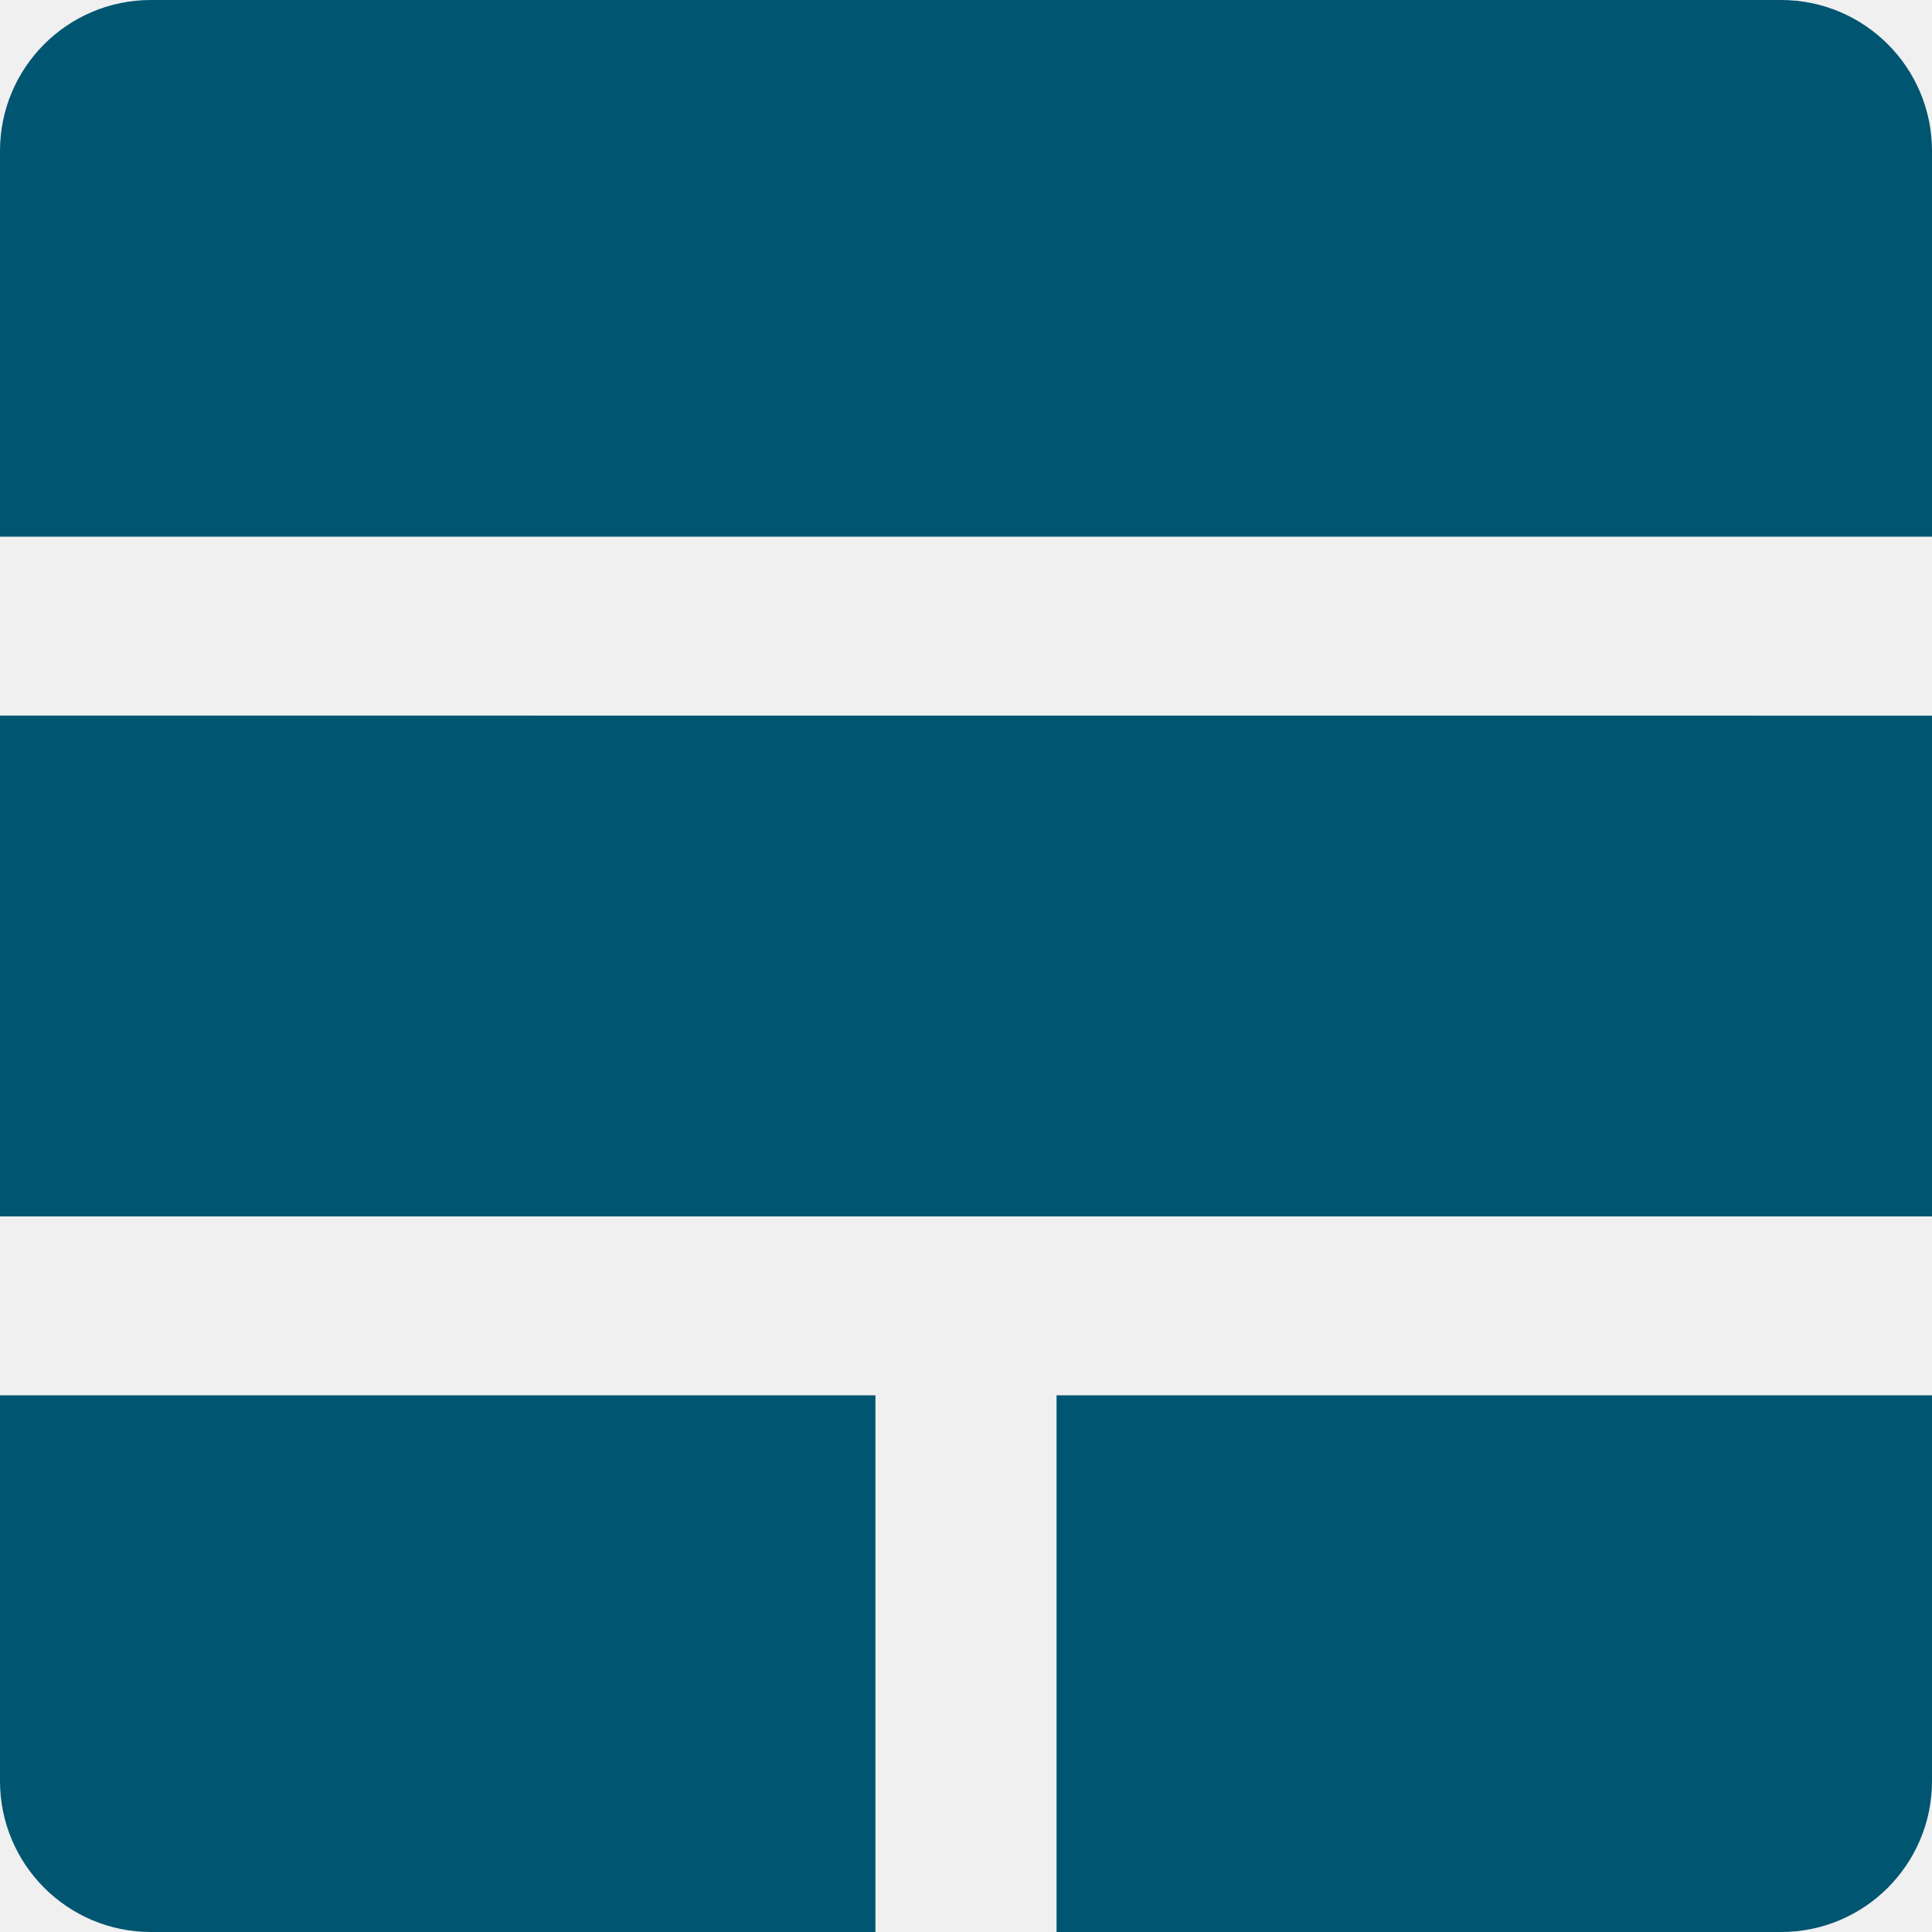
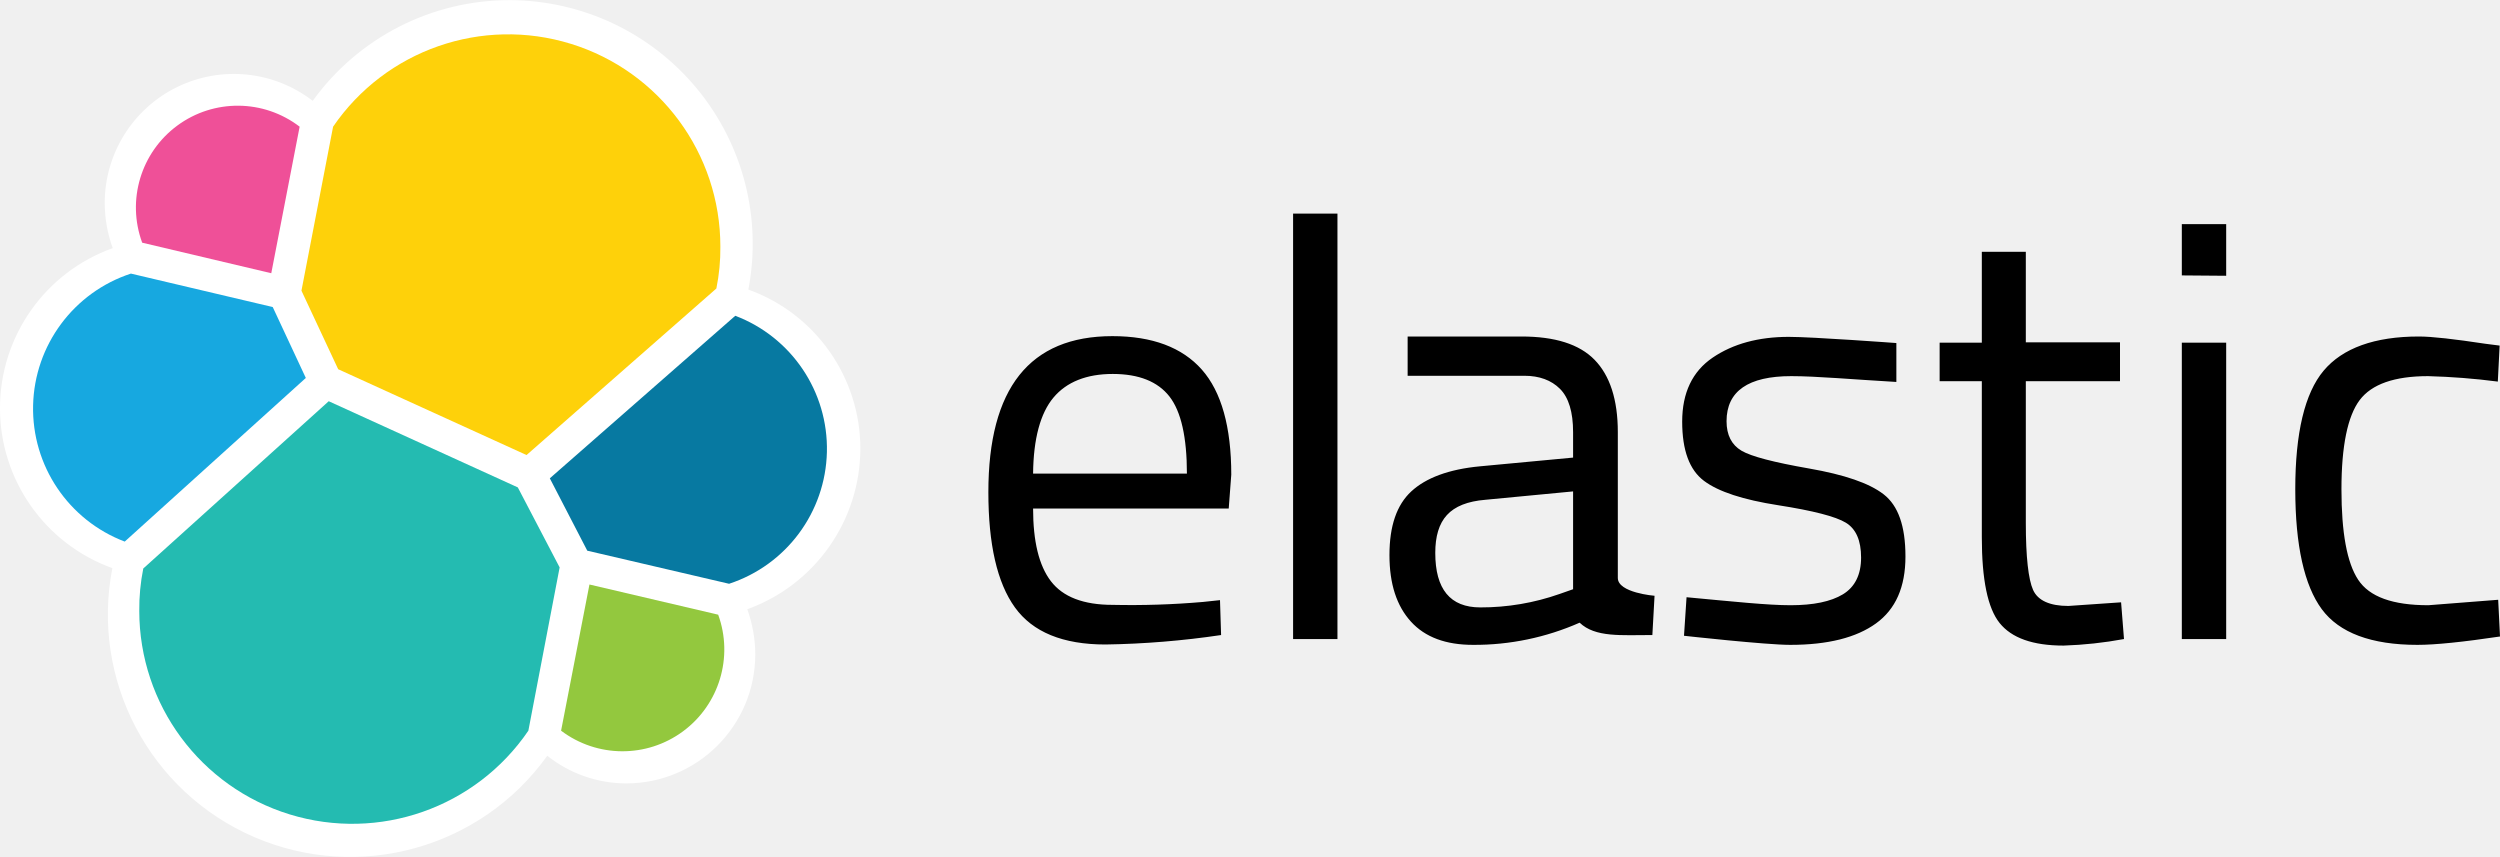
- <svg xmlns="http://www.w3.org/2000/svg" fill="#005571" role="img" viewBox="0 0 24 24">
-   <path d="M1.875 0C.839 0 0 .84 0 1.875v4.792h24V1.875C24 .839 23.16 0 22.125 0zM0 8.889v6.222h24V8.89zm0 8.444v4.792C0 23.161.84 24 1.875 24h9v-6.667zm13.125 0V24h9C23.161 24 24 23.16 24 22.125v-4.792z" />
+ <svg xmlns="http://www.w3.org/2000/svg" viewBox="0 0 687.5 235.6" width="2500" height="857">
+   <path d="M236.6 123.5a46.54 46.54 0 0 0-30.8-43.9A67 67 0 0 0 140.2 0 66.72 66.72 0 0 0 86 27.7a35.5 35.5 0 0 0-57.2 28.1A36.77 36.77 0 0 0 31 68.2a46.75 46.75 0 0 0-.1 88 66.66 66.66 0 0 0 119.6 51.6 35 35 0 0 0 21.7 7.6 35.51 35.51 0 0 0 35.5-35.5 36.77 36.77 0 0 0-2.2-12.4 47.08 47.08 0 0 0 31.1-44" fill="#fff" />
+   <path d="M93 101.5l51.8 23.6L197 79.3a54.71 54.71 0 0 0 1.1-11.5 58.35 58.35 0 0 0-106.5-33l-8.7 45.1L93 101.5z" fill="#fed10a" />
+   <path d="M39.4 156.3a56.62 56.62 0 0 0-1.1 11.7 58.58 58.58 0 0 0 107 32.9l8.6-44.9-11.5-22-52-23.7z" fill="#24bbb1" />
+   <path d="M39.1 66.7l35.5 8.4 7.8-40.3a28 28 0 0 0-43.3 31.9" fill="#ef5098" />
+   <path d="M36 75.2a39.1 39.1 0 0 0-1.7 73.7l49.8-45L75 84.4z" fill="#17a8e0" />
+   <path d="M154.3 200.9a28 28 0 0 0 43.2-31.9l-35.4-8.3z" fill="#93c83e" />
+   <path d="M161.5 151.4l39 9.1a39.1 39.1 0 0 0 1.7-73.7l-51 44.7z" fill="#0779a1" />
+   <path d="M330.8 165.5l4.7-.5.3 9.6a240.62 240.62 0 0 1-31.8 2.6q-17.55 0-24.9-10.2c-4.9-6.8-7.3-17.4-7.3-31.7q0-42.9 34.1-42.9c11 0 19.2 3.1 24.6 9.2s8.1 15.8 8.1 28.9l-.7 9.3h-53.8c0 9 1.6 15.7 4.9 20s8.9 6.5 17 6.5a230 230 0 0 0 24.8-.8zm-4.4-35.3c0-10-1.6-17.1-4.8-21.2s-8.4-6.2-15.6-6.2-12.7 2.2-16.3 6.5-5.5 11.3-5.6 20.9h42.3zm29.2 45.5v-117h12.2v117h-12.2zm89.3-56.9v40.1c0 4.1 10.1 4.9 10.1 4.9l-.6 10.8c-8.6 0-15.7.7-20-3.4a71.68 71.68 0 0 1-29.3 6.1c-7.5 0-13.2-2.1-17.1-6.4s-5.9-10.3-5.9-18.3 2-13.8 6-17.5 10.3-6.1 18.9-6.9l25.6-2.4v-7c0-5.5-1.2-9.5-3.6-11.9s-5.7-3.6-9.8-3.6h-32.1V92.5h31.3c9.2 0 15.9 2.1 20.1 6.4s6.4 10.9 6.4 19.9zM394.7 152c0 10 4.1 15 12.4 15a65.27 65.27 0 0 0 21.8-3.7l3.7-1.3v-26.9l-24.1 2.3c-4.9.4-8.4 1.8-10.6 4.2s-3.2 5.9-3.2 10.4zm97.9-48.6c-11.8 0-17.8 4.1-17.8 12.4 0 3.8 1.4 6.5 4.1 8.1s8.9 3.2 18.6 4.9 16.5 4 20.5 7.1 6 8.7 6 17.1-2.7 14.5-8.1 18.4-13.2 5.9-23.6 5.9c-6.7 0-29.2-2.5-29.2-2.5l.7-10.6c12.9 1.2 22.3 2.2 28.6 2.2s11.1-1 14.4-3 5-5.4 5-10.1-1.4-7.9-4.2-9.6-9-3.3-18.6-4.8-16.4-3.7-20.4-6.7-6-8.4-6-16.3 2.8-13.8 8.4-17.6 12.6-5.7 20.9-5.7c6.6 0 29.6 1.7 29.6 1.7V105c-12.1-.7-22-1.6-28.9-1.6zm90.4 1.4h-25.9v39c0 9.3.7 15.5 2 18.4s4.6 4.4 9.7 4.4l14.5-1 .8 10.1a111.1 111.1 0 0 1-16.6 1.8c-8.5 0-14.3-2.1-17.6-6.2s-4.9-12-4.9-23.6v-42.9h-11.6V94.2H545v-25h12.1v24.9H583v10.7zm17-29.1V61.6h12.2v14.2zm0 100V94.2h12.2v81.5H600zm65.2-83.2c3.6 0 9.7.7 18.3 2l3.9.5-.5 9.9a187.31 187.31 0 0 0-19.2-1.5c-9.2 0-15.5 2.2-18.8 6.6s-5 12.6-5 24.5 1.5 20.2 4.6 24.9 9.5 7 19.3 7l19.2-1.5.5 10.1c-10.1 1.5-17.7 2.3-22.7 2.3-12.7 0-21.5-3.3-26.3-9.8s-7.3-17.5-7.3-33 2.6-26.4 7.8-32.6 14-9.4 26.2-9.4z" />
</svg>
